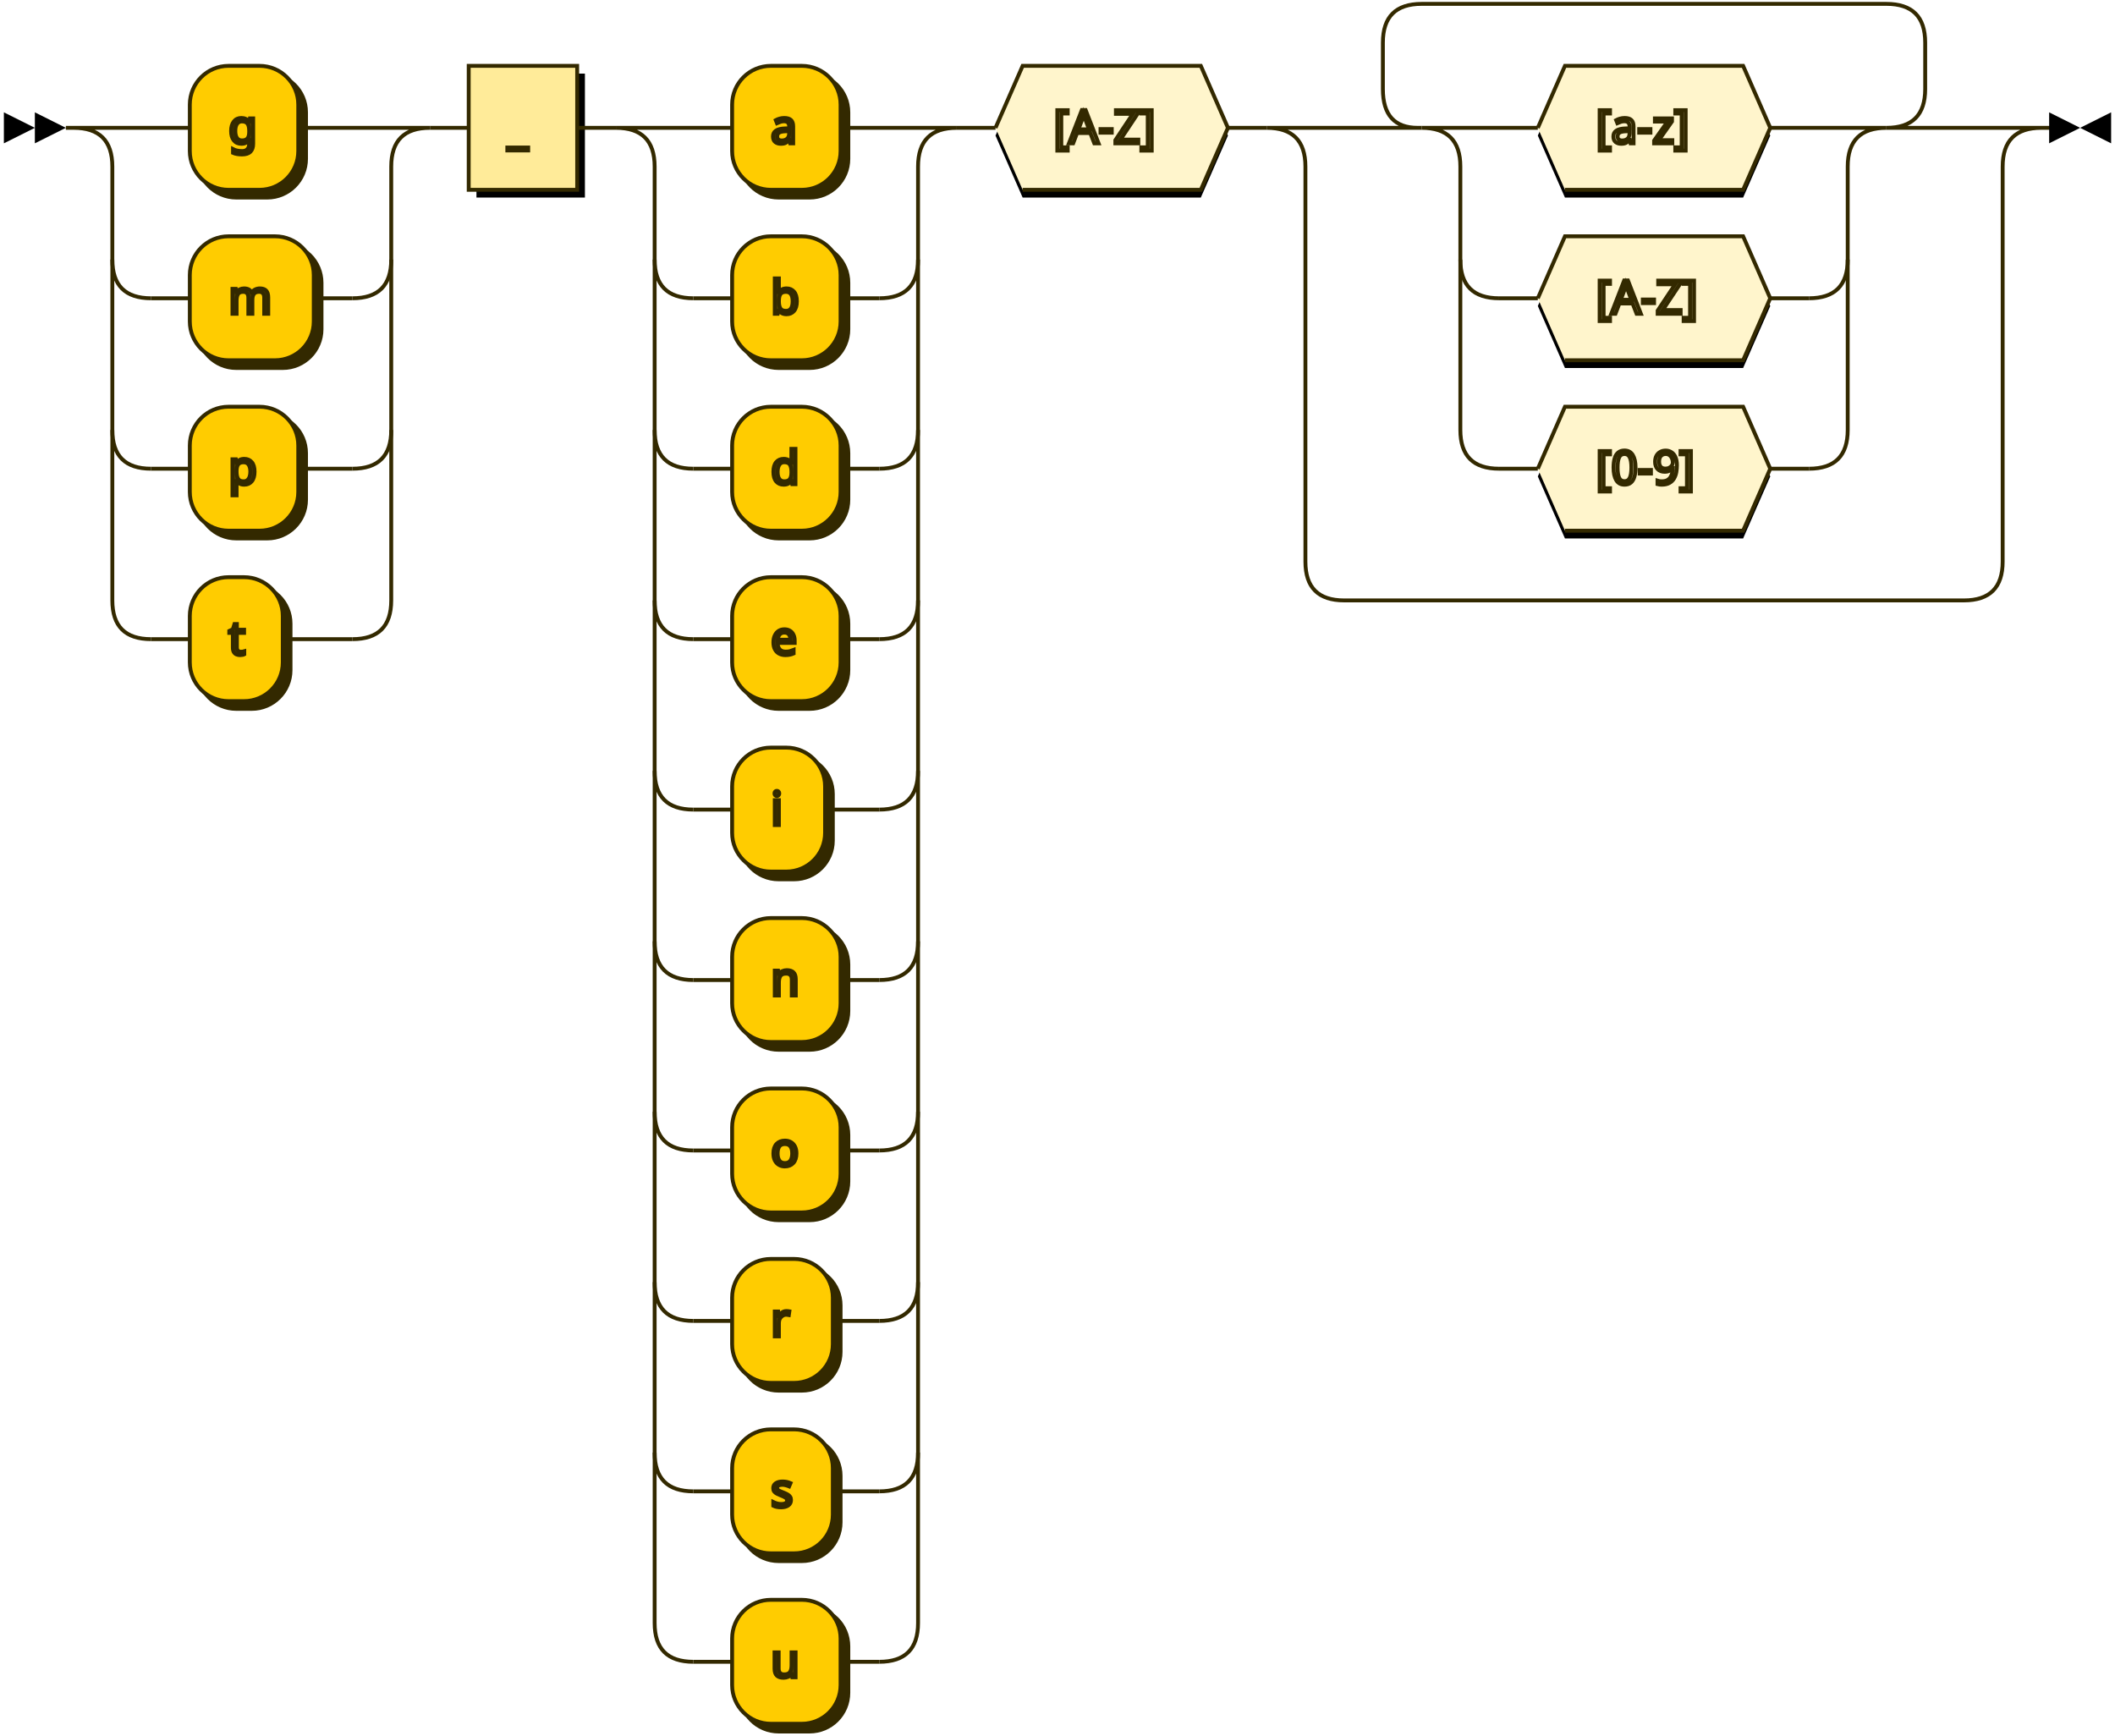
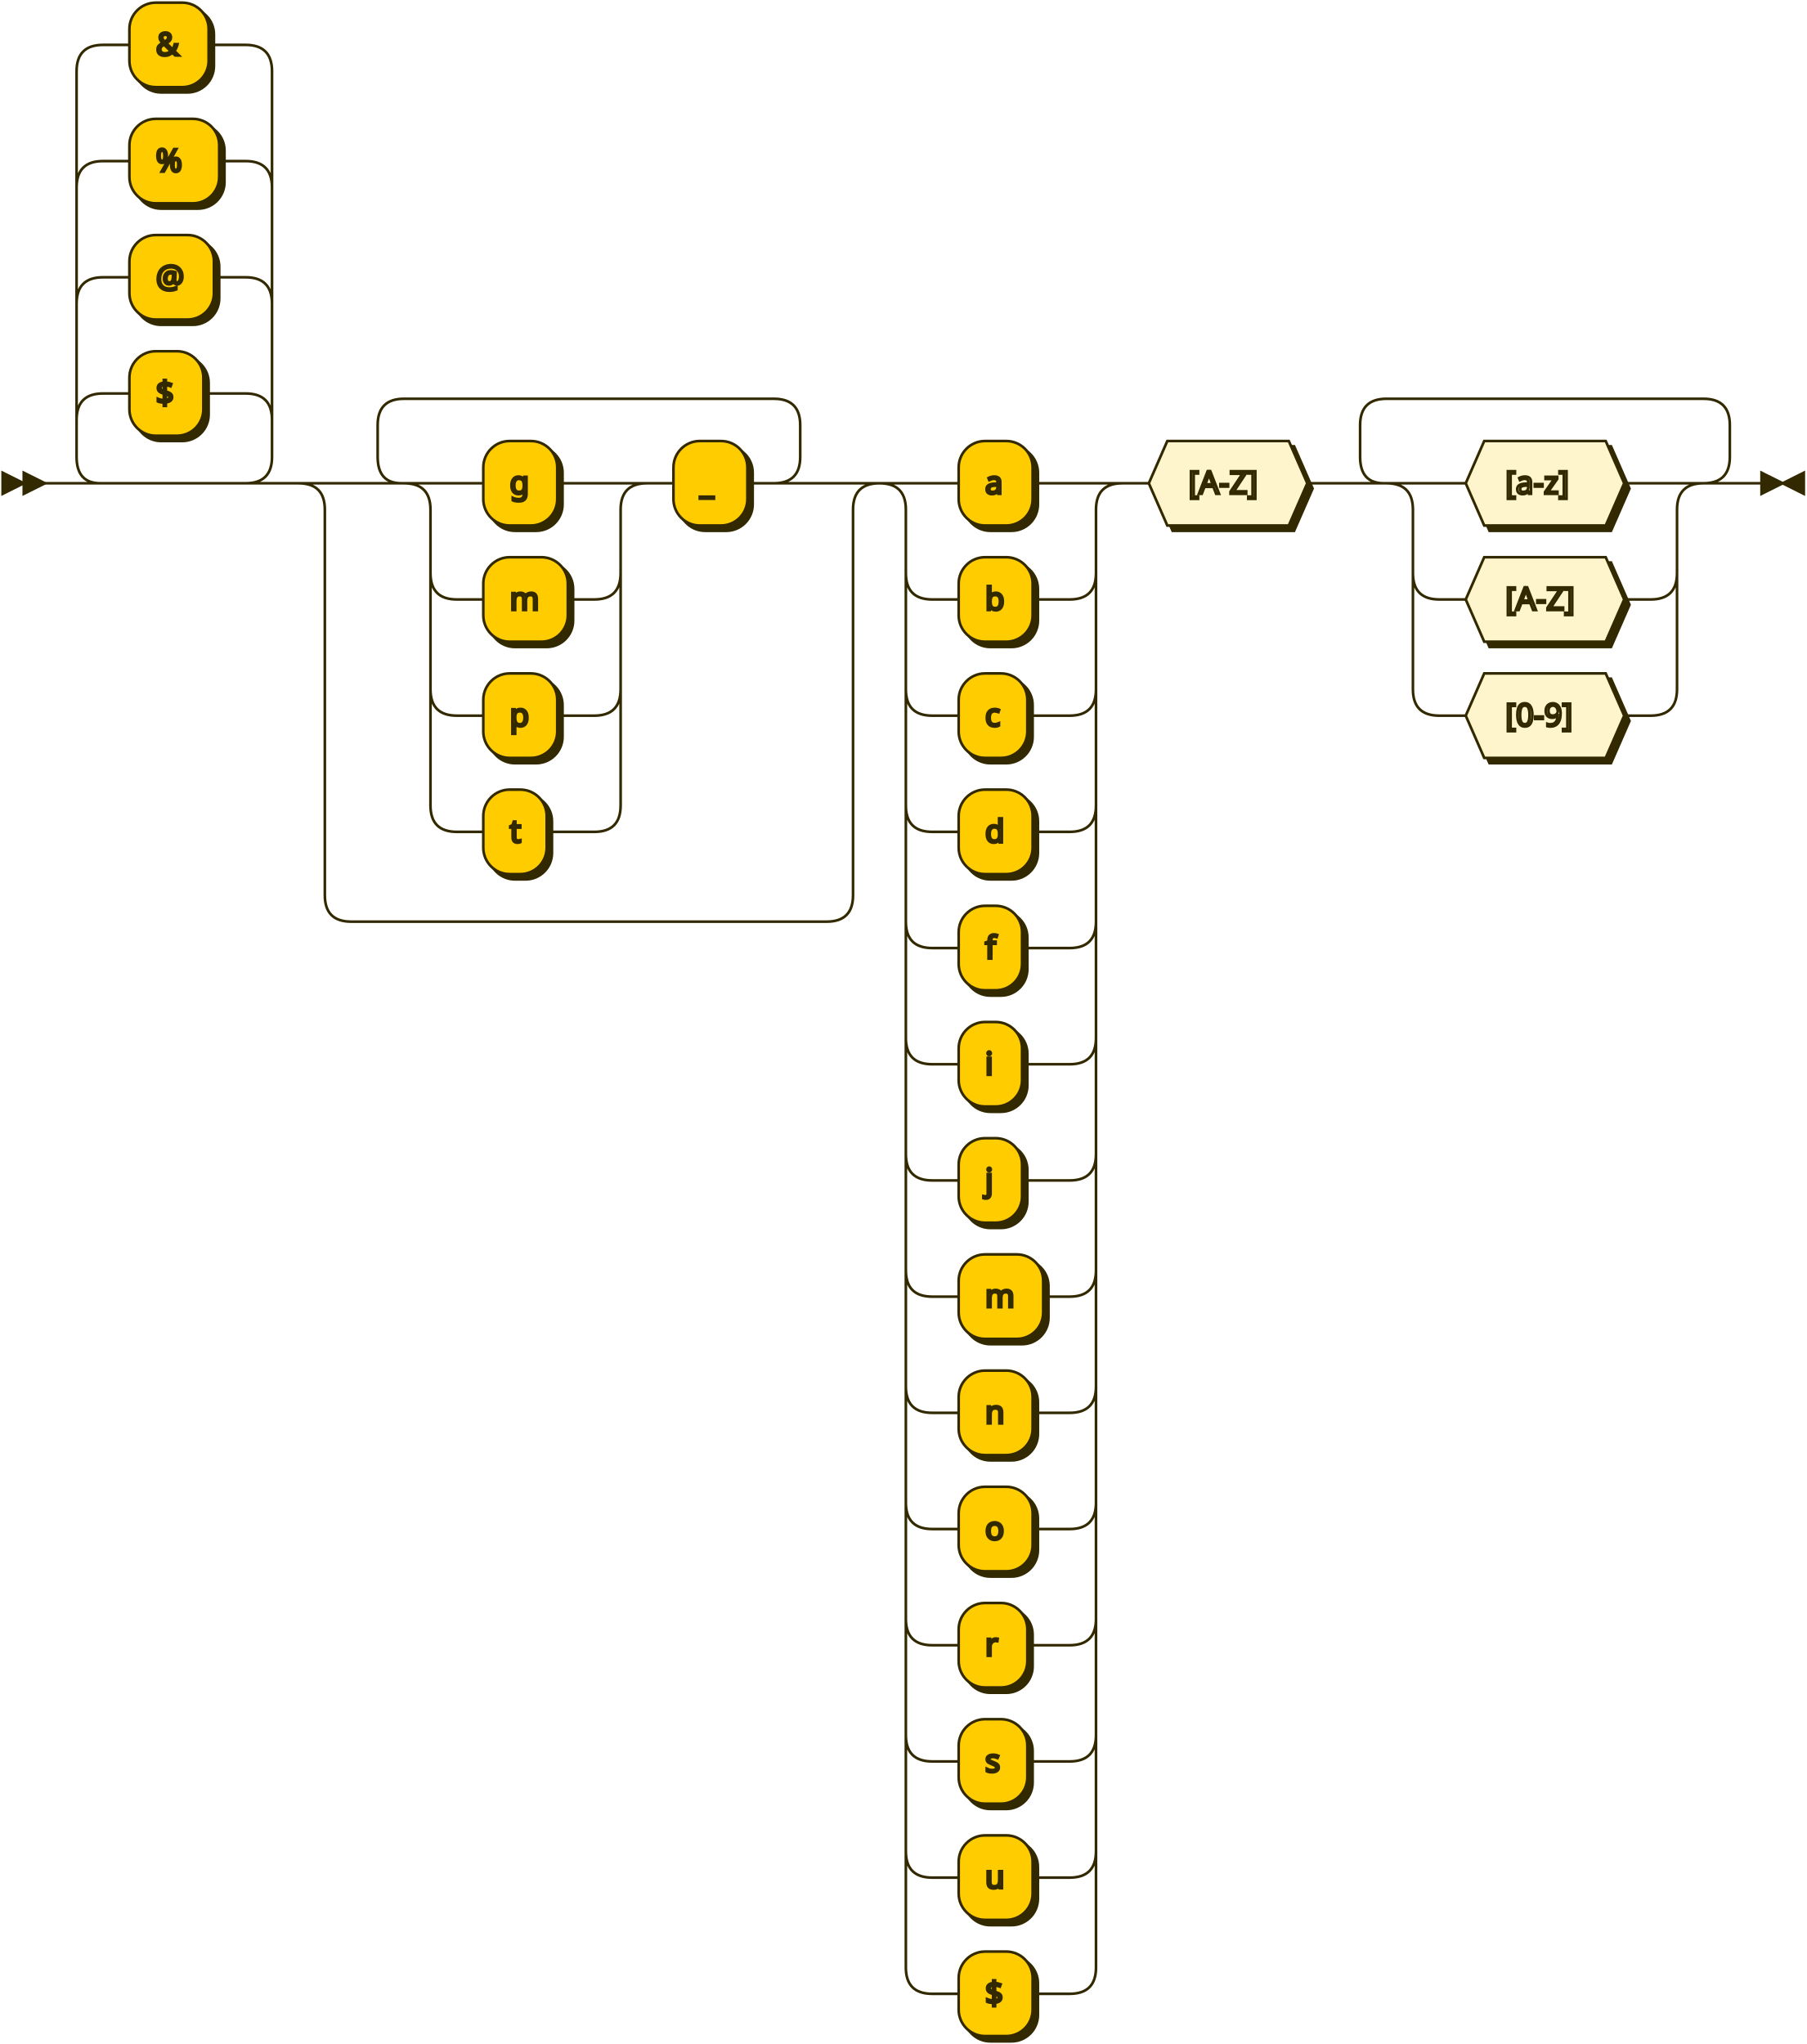
- <svg xmlns="http://www.w3.org/2000/svg" xmlns:xlink="http://www.w3.org/1999/xlink" width="546" height="448">
+ <svg xmlns="http://www.w3.org/2000/svg" width="684" height="774">
  <style type="text/css">
-         @namespace "http://www.w3.org/2000/svg";
+     @namespace "http://www.w3.org/2000/svg";

-         .line {
-           fill: none;
-           stroke: #332900;
-         }
+     .line {
+     fill: none;
+     stroke: #332900;
+     }

-         filled {
-           fill: #332900;
-           stroke: none;
-         }
+     filled {
+     fill: #332900;
+     stroke: none;
+     }

-         text {
-           font-family: Verdana, sans-serif;
-           font-size: 12px;
-           fill: #4D3D00;
-         }
+     text {
+     font-family: Verdana, sans-serif;
+     font-size: 12px;
+     fill: #4D3D00;
+     }

-         text.terminal {
-           font-family: Verdana, Sans-serif;
-           font-size: 12px;
-           fill: #4D3D00;
-         }
+     text.terminal {
+     font-family: Verdana, Sans-serif;
+     font-size: 12px;
+     fill: #4D3D00;
+     }

-         rect, circle, polygon {
-           fill: #332900;
-           stroke: #332900;
-         }
+     rect, circle, polygon {
+     fill: #332900;
+     stroke: #332900;
+     }

-         .terminal {
-           fill: #FFCC00;
-           stroke: #332900;
-         }
+     .terminal {
+     fill: #FFCC00;
+     stroke: #332900;
+     }

-         .nonterminal {
-           fill: #FFEB99;
-           stroke: #332900;
-         }
+     .nonterminal {
+     fill: #FFEB99;
+     stroke: #332900;
+     }

-         .text {
-           fill: none;
-           stroke: none;
-         }
+     .text {
+     fill: none;
+     stroke: none;
+     }

-         .regexp {
-           fill: #FFF5CC;
-           stroke: #332900;
-         }
+     .regexp {
+     fill: #FFF5CC;
+     stroke: #332900;
+     }
  </style>
-   <path d="M9 33l-8-4v8m16-4l-8-4v8" class="filled" />
-   <path d="M17 33h2" class="line" />
-   <rect width="28" height="32" x="51" y="19" rx="10" />
-   <rect width="28" height="32" x="49" y="17" class="terminal" rx="10" />
-   <text x="59" y="37" class="terminal">
+   <polygon points="9 183 1 179 1 187" />
+   <polygon points="17 183 9 179 9 187" />
+   <rect width="28" height="32" x="51" y="135" rx="10" />
+   <rect width="28" height="32" x="49" y="133" class="terminal" rx="10" />
+   <text x="59" y="153" class="terminal">
+     $
+   </text>
+   <rect width="32" height="32" x="51" y="91" rx="10" />
+   <rect width="32" height="32" x="49" y="89" class="terminal" rx="10" />
+   <text x="59" y="109" class="terminal">
+     @
+   </text>
+   <rect width="34" height="32" x="51" y="47" rx="10" />
+   <rect width="34" height="32" x="49" y="45" class="terminal" rx="10" />
+   <text x="59" y="65" class="terminal">
+     %
+   </text>
+   <rect width="30" height="32" x="51" y="3" rx="10" />
+   <rect width="30" height="32" x="49" y="1" class="terminal" rx="10" />
+   <text x="59" y="21" class="terminal">
+     &amp;
+   </text>
+   <rect width="28" height="32" x="185" y="169" rx="10" />
+   <rect width="28" height="32" x="183" y="167" class="terminal" rx="10" />
+   <text x="193" y="187" class="terminal">
    g
  </text>
-   <path d="M39 33h10m28 0h10m0 0h4m-72 0h20m52 0h20m-92 0q10 0 10 10m72 0q0-10 10-10M29 43v24m72 0V43M29 67q0 10 10 10m52 0q10 0 10-10" class="line" />
-   <rect width="32" height="32" x="51" y="63" rx="10" />
-   <rect width="32" height="32" x="49" y="61" class="terminal" rx="10" />
-   <text x="59" y="81" class="terminal">
+   <rect width="32" height="32" x="185" y="213" rx="10" />
+   <rect width="32" height="32" x="183" y="211" class="terminal" rx="10" />
+   <text x="193" y="231" class="terminal">
    m
  </text>
-   <path d="M39 77h10m32 0h10M29 67v20m72 0V67M29 87v24m72 0V87m-72 24q0 10 10 10m52 0q10 0 10-10" class="line" />
-   <rect width="28" height="32" x="51" y="107" rx="10" />
-   <rect width="28" height="32" x="49" y="105" class="terminal" rx="10" />
-   <text x="59" y="125" class="terminal">
+   <rect width="28" height="32" x="185" y="257" rx="10" />
+   <rect width="28" height="32" x="183" y="255" class="terminal" rx="10" />
+   <text x="193" y="275" class="terminal">
    p
  </text>
-   <path d="M39 121h10m28 0h10m0 0h4m-62-10v20m72 0v-20m-72 20v24m72 0v-24m-72 24q0 10 10 10m52 0q10 0 10-10" class="line" />
-   <rect width="24" height="32" x="51" y="151" rx="10" />
-   <rect width="24" height="32" x="49" y="149" class="terminal" rx="10" />
-   <text x="59" y="169" class="terminal">
+   <rect width="24" height="32" x="185" y="301" rx="10" />
+   <rect width="24" height="32" x="183" y="299" class="terminal" rx="10" />
+   <text x="193" y="319" class="terminal">
    t
  </text>
-   <path d="M39 165h10m24 0h10m0 0h8" class="line" />
-   <a xlink:href="#_" xlink:title="_">
-     <path d="M123 19h28v32h-28z" />
-     <path d="M121 17h28v32h-28z" class="nonterminal" />
-     <text x="131" y="37" class="nonterminal">
-       _
-     </text>
-   </a>
-   <path d="M111 33h10m28 0h10" class="line" />
-   <rect width="28" height="32" x="191" y="19" rx="10" />
-   <rect width="28" height="32" x="189" y="17" class="terminal" rx="10" />
-   <text x="199" y="37" class="terminal">
+   <rect width="28" height="32" x="257" y="169" rx="10" />
+   <rect width="28" height="32" x="255" y="167" class="terminal" rx="10" />
+   <text x="265" y="187" class="terminal">
+     _
+   </text>
+   <rect width="28" height="32" x="365" y="169" rx="10" />
+   <rect width="28" height="32" x="363" y="167" class="terminal" rx="10" />
+   <text x="373" y="187" class="terminal">
    a
  </text>
-   <path d="M179 33h10m28 0h10m-68 0h20m48 0h20m-88 0q10 0 10 10m68 0q0-10 10-10m-78 10v24m68 0V43m-68 24q0 10 10 10m48 0q10 0 10-10" class="line" />
-   <rect width="28" height="32" x="191" y="63" rx="10" />
-   <rect width="28" height="32" x="189" y="61" class="terminal" rx="10" />
-   <text x="199" y="81" class="terminal">
+   <rect width="28" height="32" x="365" y="213" rx="10" />
+   <rect width="28" height="32" x="363" y="211" class="terminal" rx="10" />
+   <text x="373" y="231" class="terminal">
    b
  </text>
-   <path d="M179 77h10m28 0h10m-58-10v20m68 0V67m-68 20v24m68 0V87m-68 24q0 10 10 10m48 0q10 0 10-10" class="line" />
-   <rect width="28" height="32" x="191" y="107" rx="10" />
-   <rect width="28" height="32" x="189" y="105" class="terminal" rx="10" />
-   <text x="199" y="125" class="terminal">
+   <rect width="26" height="32" x="365" y="257" rx="10" />
+   <rect width="26" height="32" x="363" y="255" class="terminal" rx="10" />
+   <text x="373" y="275" class="terminal">
+     c
+   </text>
+   <rect width="28" height="32" x="365" y="301" rx="10" />
+   <rect width="28" height="32" x="363" y="299" class="terminal" rx="10" />
+   <text x="373" y="319" class="terminal">
    d
  </text>
-   <path d="M179 121h10m28 0h10m-58-10v20m68 0v-20m-68 20v24m68 0v-24m-68 24q0 10 10 10m48 0q10 0 10-10" class="line" />
-   <rect width="28" height="32" x="191" y="151" rx="10" />
-   <rect width="28" height="32" x="189" y="149" class="terminal" rx="10" />
-   <text x="199" y="169" class="terminal">
-     e
+   <rect width="24" height="32" x="365" y="345" rx="10" />
+   <rect width="24" height="32" x="363" y="343" class="terminal" rx="10" />
+   <text x="373" y="363" class="terminal">
+     f
  </text>
-   <path d="M179 165h10m28 0h10m-58-10v20m68 0v-20m-68 20v24m68 0v-24m-68 24q0 10 10 10m48 0q10 0 10-10" class="line" />
-   <rect width="24" height="32" x="191" y="195" rx="10" />
-   <rect width="24" height="32" x="189" y="193" class="terminal" rx="10" />
-   <text x="199" y="213" class="terminal">
+   <rect width="24" height="32" x="365" y="389" rx="10" />
+   <rect width="24" height="32" x="363" y="387" class="terminal" rx="10" />
+   <text x="373" y="407" class="terminal">
    i
  </text>
-   <path d="M179 209h10m24 0h10m0 0h4m-58-10v20m68 0v-20m-68 20v24m68 0v-24m-68 24q0 10 10 10m48 0q10 0 10-10" class="line" />
-   <rect width="28" height="32" x="191" y="239" rx="10" />
-   <rect width="28" height="32" x="189" y="237" class="terminal" rx="10" />
-   <text x="199" y="257" class="terminal">
+   <rect width="24" height="32" x="365" y="433" rx="10" />
+   <rect width="24" height="32" x="363" y="431" class="terminal" rx="10" />
+   <text x="373" y="451" class="terminal">
+     j
+   </text>
+   <rect width="32" height="32" x="365" y="477" rx="10" />
+   <rect width="32" height="32" x="363" y="475" class="terminal" rx="10" />
+   <text x="373" y="495" class="terminal">
+     m
+   </text>
+   <rect width="28" height="32" x="365" y="521" rx="10" />
+   <rect width="28" height="32" x="363" y="519" class="terminal" rx="10" />
+   <text x="373" y="539" class="terminal">
    n
  </text>
-   <path d="M179 253h10m28 0h10m-58-10v20m68 0v-20m-68 20v24m68 0v-24m-68 24q0 10 10 10m48 0q10 0 10-10" class="line" />
-   <rect width="28" height="32" x="191" y="283" rx="10" />
-   <rect width="28" height="32" x="189" y="281" class="terminal" rx="10" />
-   <text x="199" y="301" class="terminal">
+   <rect width="28" height="32" x="365" y="565" rx="10" />
+   <rect width="28" height="32" x="363" y="563" class="terminal" rx="10" />
+   <text x="373" y="583" class="terminal">
    o
  </text>
-   <path d="M179 297h10m28 0h10m-58-10v20m68 0v-20m-68 20v24m68 0v-24m-68 24q0 10 10 10m48 0q10 0 10-10" class="line" />
-   <rect width="26" height="32" x="191" y="327" rx="10" />
-   <rect width="26" height="32" x="189" y="325" class="terminal" rx="10" />
-   <text x="199" y="345" class="terminal">
+   <rect width="26" height="32" x="365" y="609" rx="10" />
+   <rect width="26" height="32" x="363" y="607" class="terminal" rx="10" />
+   <text x="373" y="627" class="terminal">
    r
  </text>
-   <path d="M179 341h10m26 0h10m0 0h2m-58-10v20m68 0v-20m-68 20v24m68 0v-24m-68 24q0 10 10 10m48 0q10 0 10-10" class="line" />
-   <rect width="26" height="32" x="191" y="371" rx="10" />
-   <rect width="26" height="32" x="189" y="369" class="terminal" rx="10" />
-   <text x="199" y="389" class="terminal">
+   <rect width="26" height="32" x="365" y="653" rx="10" />
+   <rect width="26" height="32" x="363" y="651" class="terminal" rx="10" />
+   <text x="373" y="671" class="terminal">
    s
  </text>
-   <path d="M179 385h10m26 0h10m0 0h2m-58-10v20m68 0v-20m-68 20v24m68 0v-24m-68 24q0 10 10 10m48 0q10 0 10-10" class="line" />
-   <rect width="28" height="32" x="191" y="415" rx="10" />
-   <rect width="28" height="32" x="189" y="413" class="terminal" rx="10" />
-   <text x="199" y="433" class="terminal">
+   <rect width="28" height="32" x="365" y="697" rx="10" />
+   <rect width="28" height="32" x="363" y="695" class="terminal" rx="10" />
+   <text x="373" y="715" class="terminal">
    u
  </text>
-   <path d="M179 429h10m28 0h10" class="line" />
-   <path d="M257 35l7-16h46l7 16-7 16h-46" />
-   <path d="M257 33l7-16h46l7 16-7 16h-46" class="regexp" />
-   <text x="272" y="37" class="regexp">
+   <rect width="28" height="32" x="365" y="741" rx="10" />
+   <rect width="28" height="32" x="363" y="739" class="terminal" rx="10" />
+   <text x="373" y="759" class="terminal">
+     $
+   </text>
+   <polygon points="437 185 444 169 490 169 497 185 490 201 444 201" />
+   <polygon points="435 183 442 167 488 167 495 183 488 199 442 199" class="regexp" />
+   <text x="450" y="187" class="regexp">
    [A-Z]
  </text>
-   <path d="M247 33h10m60 0h10" class="line" />
-   <path d="M397 35l7-16h46l7 16-7 16h-46" />
-   <path d="M397 33l7-16h46l7 16-7 16h-46 " class="regexp" />
-   <text x="412" y="37" class="regexp">
+   <polygon points="557 185 564 169 610 169 617 185 610 201 564 201" />
+   <polygon points="555 183 562 167 608 167 615 183 608 199 562 199" class="regexp" />
+   <text x="570" y="187" class="regexp">
    [a-z]
  </text>
-   <path d="M387 33h10m60 0h10m-100 0h20m80 0h20m-120 0q10 0 10 10m100 0q0-10 10-10M377 43v24m100 0V43M377 67q0 10 10 10m80 0q10 0 10-10" class="line" />
-   <path d="M397 79l7-16h46l7 16-7 16h-46" />
-   <path d="M397 77l7-16h46l7 16-7 16h-46" class="regexp" />
-   <text x="412" y="81" class="regexp">
+   <polygon points="557 229 564 213 610 213 617 229 610 245 564 245" />
+   <polygon points="555 227 562 211 608 211 615 227 608 243 562 243" class="regexp" />
+   <text x="570" y="231" class="regexp">
    [A-Z]
  </text>
-   <path d="M387 77h10m60 0h10m-90-10v20m100 0V67M377 87v24m100 0V87m-100 24q0 10 10 10m80 0q10 0 10-10" class="line" />
-   <path d="M397 123l7-16h46l7 16-7 16h-46" />
-   <path d="M397 121l7-16h46l7 16-7 16h-46" class="regexp" />
-   <text x="412" y="125" class="regexp">
+   <polygon points="557 273 564 257 610 257 617 273 610 289 564 289" />
+   <polygon points="555 271 562 255 608 255 615 271 608 287 562 287" class="regexp" />
+   <text x="570" y="275" class="regexp">
    [0-9]
  </text>
-   <path d="M387 121h10m60 0h10M347 33h20m-1 0q-9 0-9-10V11q0-10 10-10m120 32h20m-20 0q10 0 10-10V11q0-10-10-10M367 1h10m0 0h110M327 33h20m160 0h20m-200 0q10 0 10 10m180 0q0-10 10-10M337 43v102m180 0V43M337 145q0 10 10 10m160 0q10 0 10-10m-170 10h10m0 0h150m23-122h-3" class="line" />
-   <path d="M537 33l8-4v8m-8-4l-8-4v8" class="filled" />
+   <path d="m17 183 h2 m20 0 h10 m0 0 h44 m-74 0 l20 0 m-1 0 q-9 0 -9 -10 l0 -14 q0 -10 10 -10 m54 34 l20 0 m-20 0 q10 0 10 -10 l0 -14 q0 -10 -10 -10 m-54 0 h10 m28 0 h10 m0 0 h6 m-64 10 l0 -44 q0 -10 10 -10 m64 54 l0 -44 q0 -10 -10 -10 m-54 0 h10 m32 0 h10 m0 0 h2 m-64 10 l0 -44 q0 -10 10 -10 m64 54 l0 -44 q0 -10 -10 -10 m-54 0 h10 m34 0 h10 m-64 10 l0 -44 q0 -10 10 -10 m64 54 l0 -44 q0 -10 -10 -10 m-54 0 h10 m30 0 h10 m0 0 h4 m80 166 h10 m28 0 h10 m0 0 h4 m-72 0 h20 m52 0 h20 m-92 0 q10 0 10 10 m72 0 q0 -10 10 -10 m-82 10 v24 m72 0 v-24 m-72 24 q0 10 10 10 m52 0 q10 0 10 -10 m-62 10 h10 m32 0 h10 m-62 -10 v20 m72 0 v-20 m-72 20 v24 m72 0 v-24 m-72 24 q0 10 10 10 m52 0 q10 0 10 -10 m-62 10 h10 m28 0 h10 m0 0 h4 m-62 -10 v20 m72 0 v-20 m-72 20 v24 m72 0 v-24 m-72 24 q0 10 10 10 m52 0 q10 0 10 -10 m-62 10 h10 m24 0 h10 m0 0 h8 m20 -132 h10 m28 0 h10 m-160 0 l20 0 m-1 0 q-9 0 -9 -10 l0 -12 q0 -10 10 -10 m140 32 l20 0 m-20 0 q10 0 10 -10 l0 -12 q0 -10 -10 -10 m-140 0 h10 m0 0 h130 m-180 32 h20 m180 0 h20 m-220 0 q10 0 10 10 m200 0 q0 -10 10 -10 m-210 10 v146 m200 0 v-146 m-200 146 q0 10 10 10 m180 0 q10 0 10 -10 m-190 10 h10 m0 0 h170 m40 -166 h10 m28 0 h10 m0 0 h4 m-72 0 h20 m52 0 h20 m-92 0 q10 0 10 10 m72 0 q0 -10 10 -10 m-82 10 v24 m72 0 v-24 m-72 24 q0 10 10 10 m52 0 q10 0 10 -10 m-62 10 h10 m28 0 h10 m0 0 h4 m-62 -10 v20 m72 0 v-20 m-72 20 v24 m72 0 v-24 m-72 24 q0 10 10 10 m52 0 q10 0 10 -10 m-62 10 h10 m26 0 h10 m0 0 h6 m-62 -10 v20 m72 0 v-20 m-72 20 v24 m72 0 v-24 m-72 24 q0 10 10 10 m52 0 q10 0 10 -10 m-62 10 h10 m28 0 h10 m0 0 h4 m-62 -10 v20 m72 0 v-20 m-72 20 v24 m72 0 v-24 m-72 24 q0 10 10 10 m52 0 q10 0 10 -10 m-62 10 h10 m24 0 h10 m0 0 h8 m-62 -10 v20 m72 0 v-20 m-72 20 v24 m72 0 v-24 m-72 24 q0 10 10 10 m52 0 q10 0 10 -10 m-62 10 h10 m24 0 h10 m0 0 h8 m-62 -10 v20 m72 0 v-20 m-72 20 v24 m72 0 v-24 m-72 24 q0 10 10 10 m52 0 q10 0 10 -10 m-62 10 h10 m24 0 h10 m0 0 h8 m-62 -10 v20 m72 0 v-20 m-72 20 v24 m72 0 v-24 m-72 24 q0 10 10 10 m52 0 q10 0 10 -10 m-62 10 h10 m32 0 h10 m-62 -10 v20 m72 0 v-20 m-72 20 v24 m72 0 v-24 m-72 24 q0 10 10 10 m52 0 q10 0 10 -10 m-62 10 h10 m28 0 h10 m0 0 h4 m-62 -10 v20 m72 0 v-20 m-72 20 v24 m72 0 v-24 m-72 24 q0 10 10 10 m52 0 q10 0 10 -10 m-62 10 h10 m28 0 h10 m0 0 h4 m-62 -10 v20 m72 0 v-20 m-72 20 v24 m72 0 v-24 m-72 24 q0 10 10 10 m52 0 q10 0 10 -10 m-62 10 h10 m26 0 h10 m0 0 h6 m-62 -10 v20 m72 0 v-20 m-72 20 v24 m72 0 v-24 m-72 24 q0 10 10 10 m52 0 q10 0 10 -10 m-62 10 h10 m26 0 h10 m0 0 h6 m-62 -10 v20 m72 0 v-20 m-72 20 v24 m72 0 v-24 m-72 24 q0 10 10 10 m52 0 q10 0 10 -10 m-62 10 h10 m28 0 h10 m0 0 h4 m-62 -10 v20 m72 0 v-20 m-72 20 v24 m72 0 v-24 m-72 24 q0 10 10 10 m52 0 q10 0 10 -10 m-62 10 h10 m28 0 h10 m0 0 h4 m20 -572 h10 m60 0 h10 m40 0 h10 m60 0 h10 m-100 0 h20 m80 0 h20 m-120 0 q10 0 10 10 m100 0 q0 -10 10 -10 m-110 10 v24 m100 0 v-24 m-100 24 q0 10 10 10 m80 0 q10 0 10 -10 m-90 10 h10 m60 0 h10 m-90 -10 v20 m100 0 v-20 m-100 20 v24 m100 0 v-24 m-100 24 q0 10 10 10 m80 0 q10 0 10 -10 m-90 10 h10 m60 0 h10 m-120 -88 l20 0 m-1 0 q-9 0 -9 -10 l0 -12 q0 -10 10 -10 m120 32 l20 0 m-20 0 q10 0 10 -10 l0 -12 q0 -10 -10 -10 m-120 0 h10 m0 0 h110 m23 32 h-3" class="line" />
+   <polygon points="675 183 683 179 683 187" />
+   <polygon points="675 183 667 179 667 187" />
</svg>
